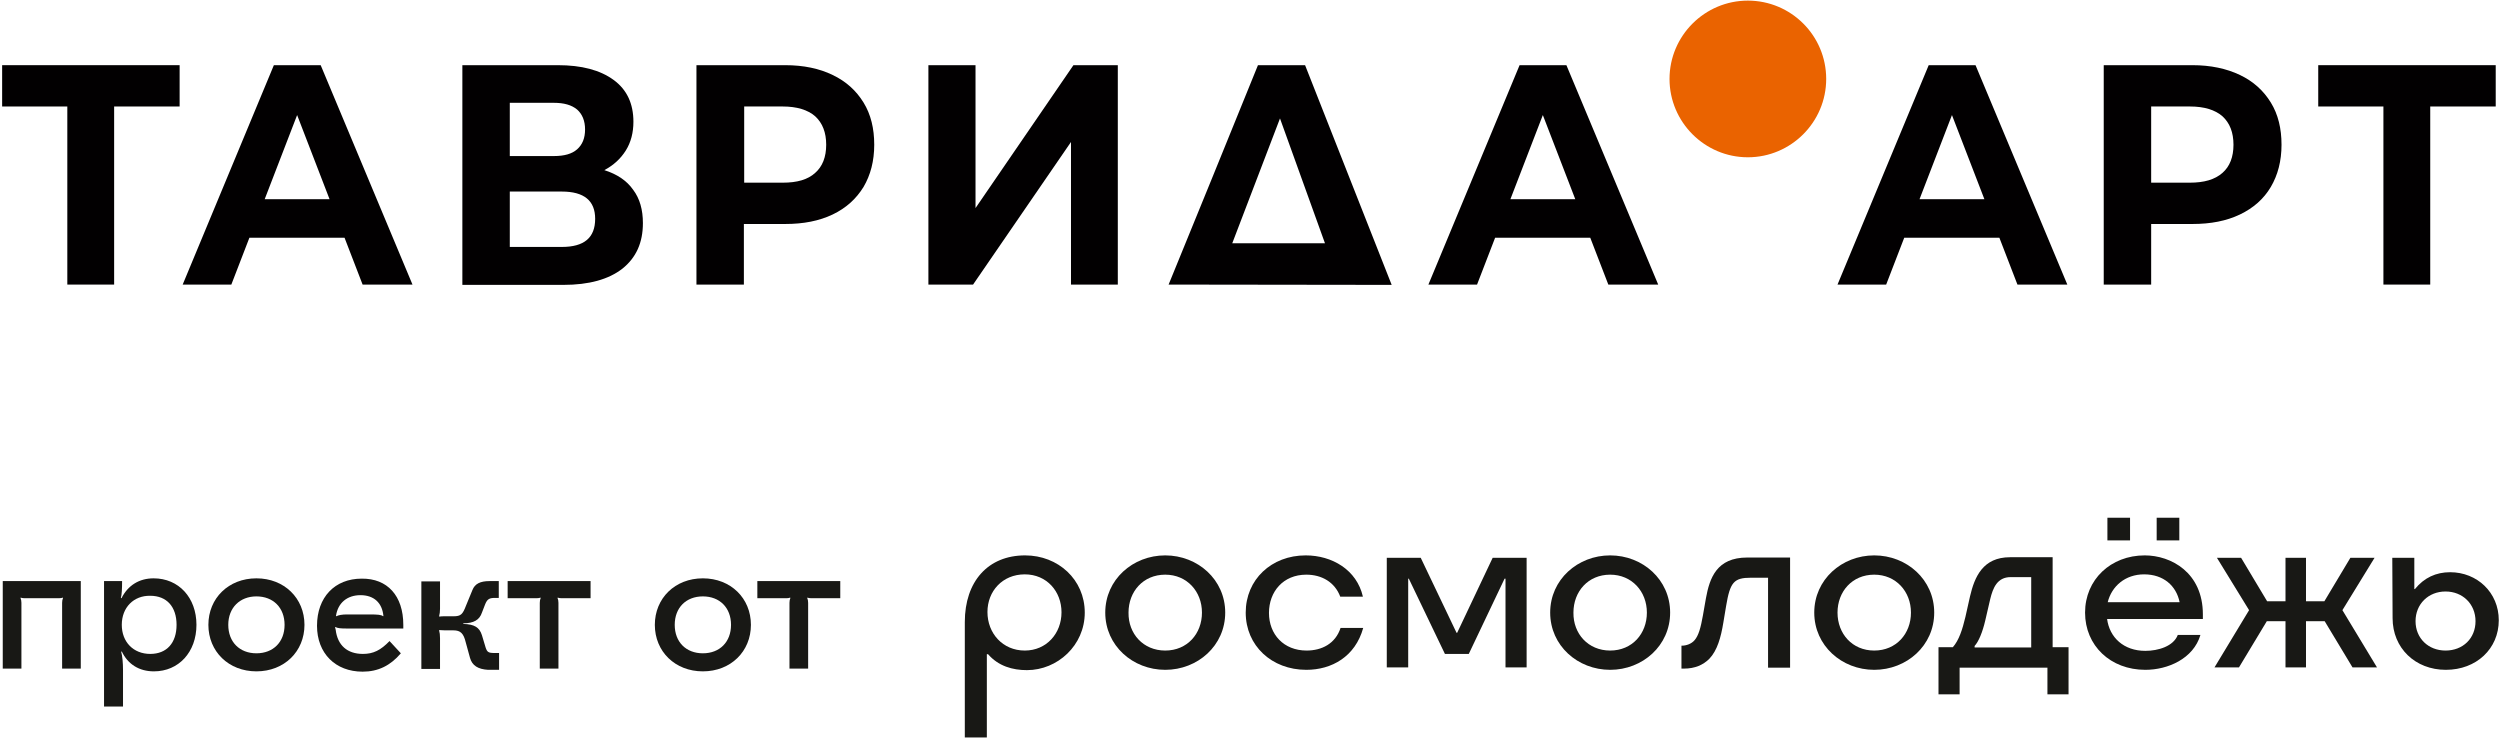
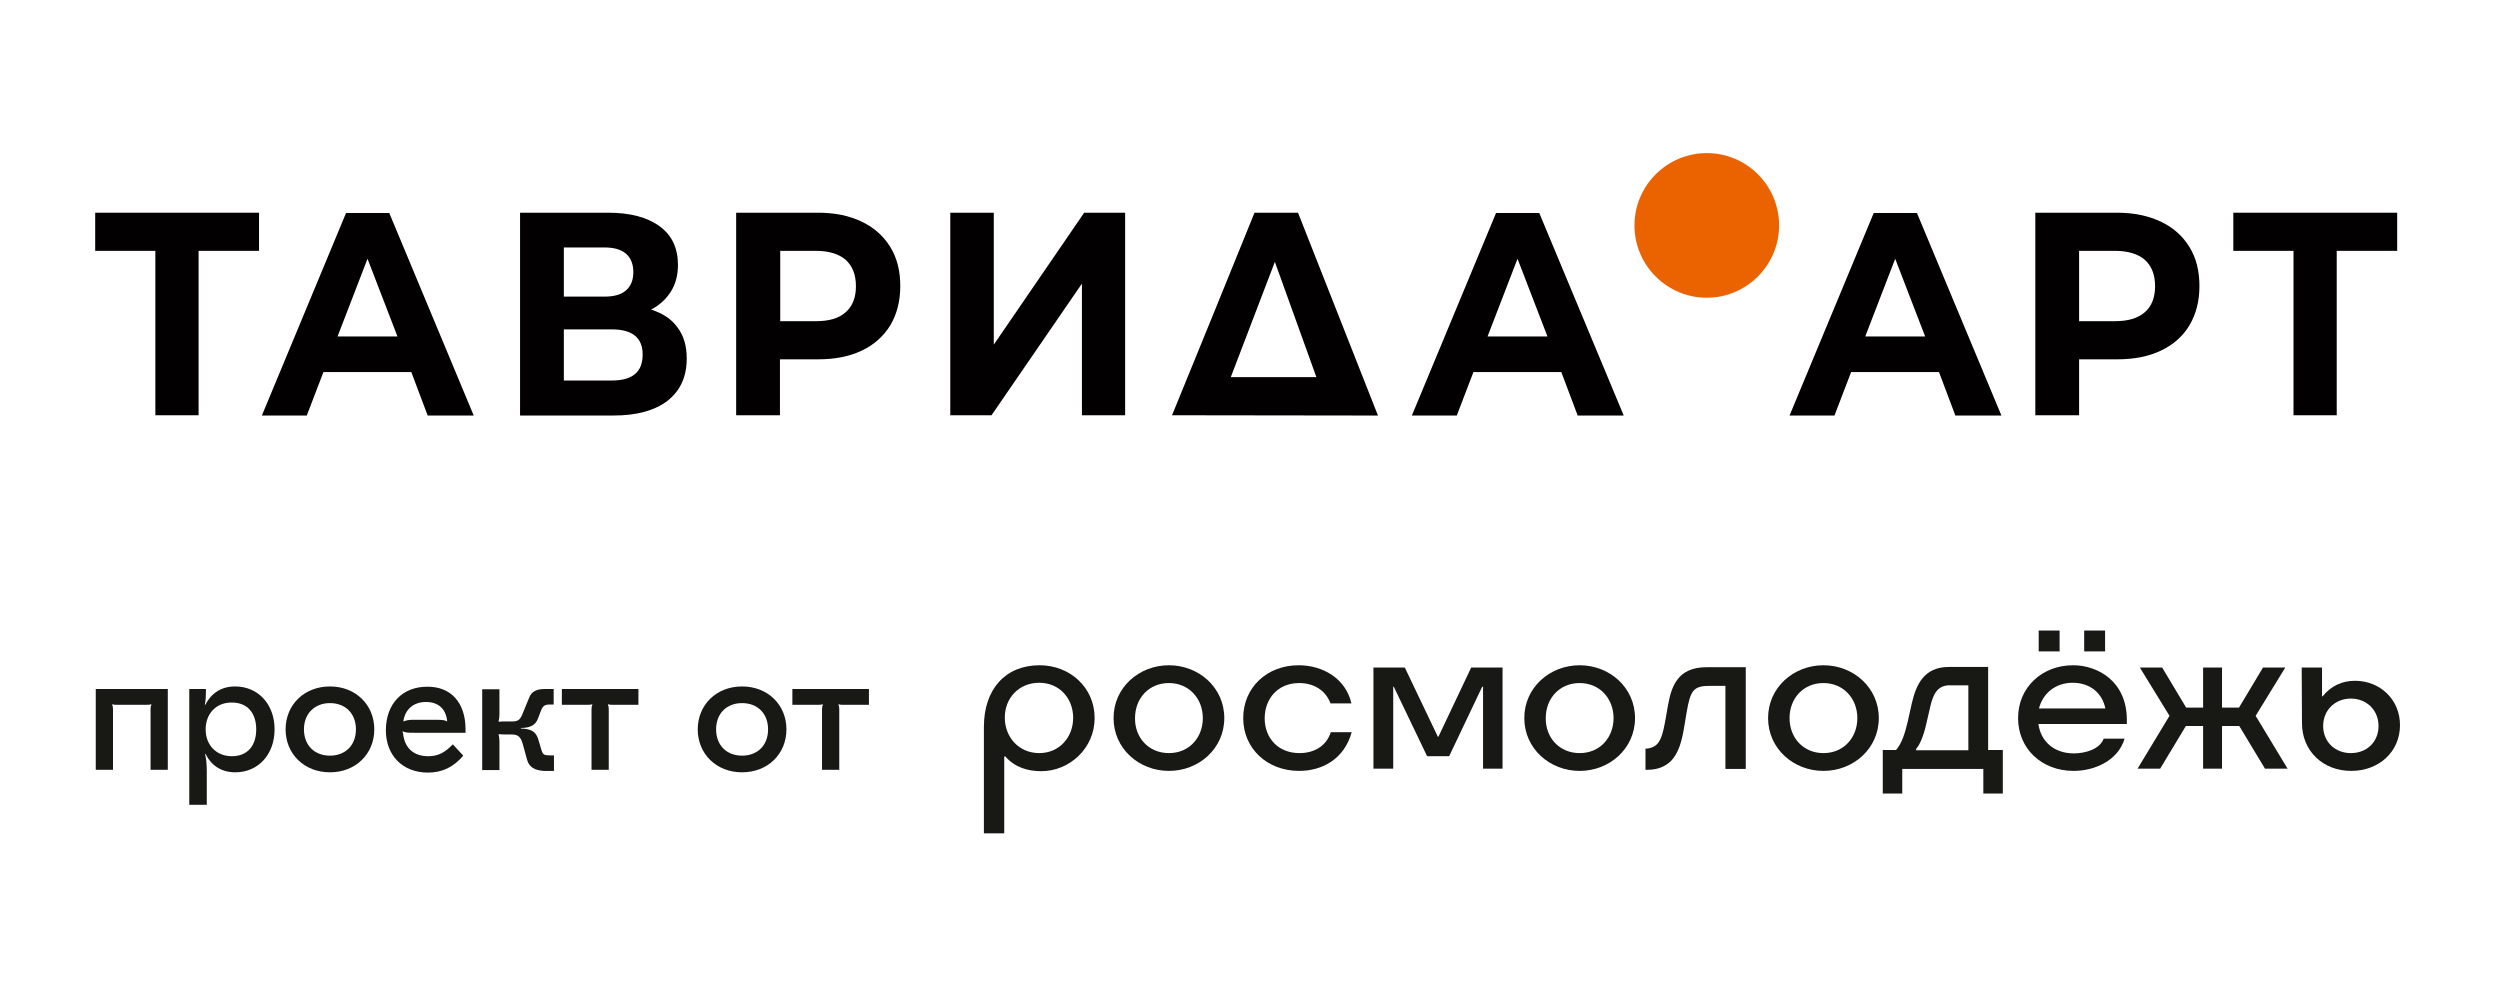
- <svg xmlns="http://www.w3.org/2000/svg" version="1.1" id="Слой_1" x="0px" y="0px" viewBox="0 0 817 241" style="enable-background:new 0 0 817 241;" xml:space="preserve">
+ <svg xmlns="http://www.w3.org/2000/svg" version="1.1" id="Слой_1" x="0px" y="0px" viewBox="0 0 885 348" style="enable-background:new 0 0 885 348;" xml:space="preserve">
  <style type="text/css">
	.st0{fill:#020001;}
	.st1{fill:#EA6300;}
	.st2{fill:#181815;}
</style>
-   <polygon class="st0" points="58.7,34.8 37.3,34.8 37.3,93 22,93 22,34.8 0.7,34.8 0.7,21.3 58.7,21.3 " />
-   <polygon class="st0" points="815.6,34.8 794.2,34.8 794.2,93 778.9,93 778.9,34.8 757.6,34.8 757.6,21.3 815.6,21.3 " />
-   <path class="st0" d="M112.6,77.7H81.5L75.6,93H59.7l29.8-71.7h15.3L134.8,93h-16.3L112.6,77.7z M107.7,65.1L97.1,37.6L86.5,65.1  H107.7z" />
-   <path class="st0" d="M206.9,62c2.2,2.9,3.2,6.6,3.2,10.9c0,6.4-2.2,11.3-6.7,14.9c-4.5,3.5-10.9,5.3-19.3,5.3h-33V21.3h31.2  c7.8,0,13.8,1.6,18.2,4.8s6.5,7.8,6.5,13.7c0,3.5-0.8,6.7-2.5,9.4c-1.7,2.7-4,4.8-7,6.4C201.6,56.9,204.8,59,206.9,62 M166.6,51H181  c3.4,0,5.9-0.7,7.6-2.2s2.6-3.6,2.6-6.5c0-2.8-0.9-5-2.6-6.5c-1.8-1.5-4.3-2.2-7.6-2.2h-14.4L166.6,51L166.6,51z M194.5,71.5  c0-5.9-3.6-8.9-10.9-8.9h-17v18.1h17C190.9,80.7,194.5,77.7,194.5,71.5" />
-   <path class="st0" d="M272.1,24.5c4.4,2.1,7.7,5.1,10.1,9s3.5,8.5,3.5,13.8c0,5.3-1.2,9.9-3.5,13.8c-2.4,3.9-5.7,6.9-10.1,9  c-4.4,2.1-9.5,3.1-15.5,3.1h-13.5V93h-15.5V21.3h29C262.6,21.3,267.8,22.4,272.1,24.5 M266.4,56.5c2.4-2.1,3.6-5.2,3.6-9.2  c0-4-1.2-7.1-3.6-9.3c-2.4-2.1-6-3.2-10.6-3.2h-12.6v24.9h12.6C260.5,59.7,264,58.7,266.4,56.5" />
-   <path class="st0" d="M732,24.5c4.4,2.1,7.7,5.1,10.1,9c2.4,3.9,3.5,8.5,3.5,13.8c0,5.3-1.2,9.9-3.5,13.8s-5.7,6.9-10.1,9  c-4.4,2.1-9.5,3.1-15.5,3.1H703V93h-15.5V21.3h29C722.4,21.3,727.6,22.4,732,24.5 M726.3,56.5c2.4-2.1,3.6-5.2,3.6-9.2  c0-4-1.2-7.1-3.6-9.3c-2.4-2.1-6-3.2-10.6-3.2H703v24.9h12.6C720.3,59.7,723.8,58.7,726.3,56.5" />
-   <polygon class="st0" points="303.4,21.3 318.8,21.3 318.8,68 350.8,21.3 365.3,21.3 365.3,93 350,93 350,46.4 318,93 303.4,93 " />
-   <path class="st0" d="M454.8,93.1l-72.9-0.1c9.8-23.9,19.5-47.8,29.2-71.7h15.4L454.8,93.1z M402.7,79.5H433l-14.7-40.8L402.7,79.5z" />
-   <path class="st0" d="M519.7,77.7h-31.1L482.7,93h-15.9l29.8-71.7h15.3L541.9,93h-16.3L519.7,77.7z M514.8,65.1l-10.6-27.5  l-10.6,27.5H514.8z" />
-   <path class="st0" d="M653.4,77.7h-31.1L616.4,93h-15.9l29.8-71.7h15.3L675.6,93h-16.3L653.4,77.7z M648.5,65.1l-10.6-27.5  l-10.6,27.5H648.5z" />
-   <path class="st1" d="M596.8,25.8c0,14.1-11.5,25.6-25.6,25.6c-14.1,0-25.6-11.5-25.6-25.6c0-14.1,11.5-25.6,25.6-25.6  S596.8,11.6,596.8,25.8" />
-   <path class="st2" d="M26.4,218.5h-6.1v-21.5c0-0.6,0.1-1.1,0.3-1.6l-0.1-0.1c-0.5,0.2-1,0.2-1.7,0.2H8.5c-0.7,0-1.2,0-1.7-0.2  l-0.1,0.1c0.2,0.5,0.3,1,0.3,1.6v21.5H0.9v-28.6h25.5L26.4,218.5L26.4,218.5z" />
-   <path class="st2" d="M64.2,204.2c0,8.9-5.8,15.2-13.9,15.2c-4.8,0-8.5-2.3-10.5-6.5l-0.2,0.1c0.4,1.4,0.6,3.6,0.6,6v11.9H34v-41h5.9  c0,2.5-0.1,4.5-0.4,5.5l0.2,0.1c2.1-4.2,5.8-6.5,10.5-6.5C58.4,189,64.2,195.3,64.2,204.2 M39.8,204.2c0,5.6,3.8,9.5,9.3,9.5  c5.4,0,8.6-3.6,8.6-9.5s-3.2-9.5-8.6-9.5C43.7,194.6,39.8,198.5,39.8,204.2" />
-   <path class="st2" d="M99.5,204.2c0,8.7-6.6,15.2-15.7,15.2s-15.7-6.5-15.7-15.2c0-8.7,6.6-15.2,15.7-15.2  C92.9,189,99.5,195.5,99.5,204.2 M74.6,204.2c0,5.6,3.7,9.3,9.2,9.3c5.5,0,9.2-3.7,9.2-9.3c0-5.6-3.7-9.3-9.2-9.3  C78.4,194.9,74.6,198.6,74.6,204.2" />
-   <path class="st2" d="M131.8,204.2v1.2h-18.4c-2.1,0-3.1-0.1-3.8-0.5l-0.1,0.1l0.2,0.8c0.6,5.1,3.8,7.9,8.9,7.9  c3.4,0,5.8-1.2,8.7-4.2l3.7,4c-3.4,4-7.4,6-12.5,6c-8.9,0-14.9-6-14.9-15c0-9.3,5.8-15.4,14.6-15.4  C126.6,189,131.8,194.7,131.8,204.2 M109.8,201.3l0.1,0.1c0.7-0.4,2-0.6,3.5-0.6h7.2c3,0,4,0.1,4.6,0.6l0.1-0.1  c-0.4-4.3-3.1-6.8-7.5-6.8C113.5,194.5,110.4,197,109.8,201.3" />
-   <path class="st2" d="M153.6,215l-1.4-5.1c-0.7-2.9-1.7-3.9-4-3.9h-2.7c-0.7,0-1.6-0.1-1.9-0.1l-0.1,0.1c0.2,0.8,0.3,1.4,0.3,2.6v10  h-6.1v-28.6h6.1v8.9c0,1-0.1,1.7-0.3,2.5l0.1,0.1c0.4-0.1,1.2-0.1,1.9-0.1h2.7c2.4,0,3-0.6,4.1-3.5l2.1-5.1c0.8-2,2.5-2.9,5.6-2.9h3  v5.5h-1.3c-1.8,0-2.5,0.4-3.2,2.2l-1,2.6c-0.8,2.4-2.7,3.5-6.1,3.5v0.2c3.6,0.1,5.3,1.1,6.1,3.7l1.2,4c0.5,1.5,0.9,1.8,2.9,1.8h1.5  v5.5h-3.6C156.2,218.7,154.3,217.5,153.6,215" />
-   <path class="st2" d="M193,189.9v5.6h-9c-0.7,0-1.2,0-1.7-0.2l-0.1,0.1c0.2,0.5,0.3,1,0.3,1.6v21.5h-6.1v-21.5c0-0.6,0.1-1.1,0.3-1.6  l-0.1-0.1c-0.5,0.2-1,0.2-1.7,0.2h-9v-5.6H193z" />
-   <path class="st2" d="M245.4,204.2c0,8.7-6.6,15.2-15.7,15.2s-15.7-6.5-15.7-15.2c0-8.7,6.6-15.2,15.7-15.2  C238.8,189,245.4,195.5,245.4,204.2 M220.5,204.2c0,5.6,3.7,9.3,9.2,9.3c5.5,0,9.2-3.7,9.2-9.3c0-5.6-3.7-9.3-9.2-9.3  C224.2,194.9,220.5,198.6,220.5,204.2" />
-   <path class="st2" d="M274.6,189.9v5.6h-9c-0.7,0-1.2,0-1.7-0.2l-0.1,0.1c0.2,0.5,0.3,1,0.3,1.6v21.5h-6.1v-21.5  c0-0.6,0.1-1.1,0.3-1.6l-0.1-0.1c-0.5,0.2-1,0.2-1.7,0.2h-9v-5.6H274.6z" />
-   <path class="st2" d="M335,181.5c10.8,0,19.5,7.9,19.5,18.7c0,10.7-8.9,18.8-18.9,18.8c-4.7,0-9.3-1.3-12.7-5.2h-0.4v27.2h-7.2v-37.7  C315.3,190,322.9,181.5,335,181.5 M334.9,212.6c7.1,0,12-5.6,12-12.5c0-6.8-4.8-12.4-12-12.4c-7.3,0-12.2,5.5-12.2,12.3  C322.7,207,327.7,212.6,334.9,212.6" />
-   <path class="st2" d="M361.2,200.2c0-10.8,9-18.7,19.6-18.7c10.6,0,19.6,7.9,19.6,18.7c0,10.8-9,18.7-19.6,18.7  C370.2,218.9,361.2,211,361.2,200.2 M380.8,212.6c7.2,0,12-5.5,12-12.4c0-6.9-4.9-12.4-12-12.4c-7.2,0-12,5.5-12,12.4  C368.7,207.1,373.6,212.6,380.8,212.6" />
-   <path class="st2" d="M426.9,218.9c-11.3,0-19.8-7.9-19.8-18.7c0-10.8,8.4-18.7,19.6-18.7c8.6,0,16.7,4.7,18.7,13.5H438  c-1.8-4.8-6.1-7.2-11.1-7.2c-7.6,0-12.2,5.6-12.2,12.5c0,7,4.8,12.3,12.3,12.3c4.9,0,9.4-2.2,11.1-7.4h7.4  C442.9,214.6,435.2,218.9,426.9,218.9" />
-   <polygon class="st2" points="472.2,213.7 460.4,189.1 460.2,189.1 460.2,218.1 453.2,218.1 453.2,182.3 464.3,182.3 476,206.8   476.2,206.8 487.8,182.3 498.9,182.3 498.9,218.1 492,218.1 492,189.1 491.7,189.1 480,213.7 " />
-   <path class="st2" d="M506.6,200.2c0-10.8,9-18.7,19.6-18.7s19.6,7.9,19.6,18.7c0,10.8-9,18.7-19.6,18.7  C515.6,218.9,506.6,211,506.6,200.2 M526.2,212.6c7.2,0,12-5.5,12-12.4c0-6.9-4.9-12.4-12-12.4c-7.2,0-12,5.5-12,12.4  C514.1,207.1,519,212.6,526.2,212.6" />
-   <path class="st2" d="M549.5,218.5V211h0.2c1.4,0,3.1-0.6,4.1-1.8c1.3-1.5,2-4.1,2.7-8l1-5.7c1.2-6.6,3.5-13.3,13.5-13.3h14v36h-7.2  v-29.4h-5.6c-5.6,0-6.8,1.5-8.1,9.2l-0.9,5.4c-0.8,4.9-2,9.2-4.6,11.9c-2,2-4.7,3.2-8.3,3.2L549.5,218.5L549.5,218.5z" />
-   <path class="st2" d="M592.9,200.2c0-10.8,9-18.7,19.6-18.7s19.6,7.9,19.6,18.7c0,10.8-9,18.7-19.6,18.7  C601.9,218.9,592.9,211,592.9,200.2 M612.5,212.6c7.2,0,12-5.5,12-12.4c0-6.9-4.9-12.4-12-12.4c-7.2,0-12,5.5-12,12.4  C600.5,207.1,605.3,212.6,612.5,212.6" />
-   <path class="st2" d="M640.4,226.9h-6.9v-15.4h4.7c2-2.3,3.1-5.7,4.1-9.9l1.5-6.7c1.5-6.4,4.2-12.8,13.1-12.8h13.9v29.4h5.2v15.4  h-6.9v-8.7h-28.7L640.4,226.9L640.4,226.9z M663.8,211.6v-23h-6.7c-4.4,0-5.8,3.5-6.7,7.2l-1.6,6.9c-0.9,3.9-2.2,7-3.5,8.4v0.5  L663.8,211.6L663.8,211.6z" />
-   <path class="st2" d="M701.1,218.9c-11.4,0-19.7-7.9-19.7-18.7c0-10.8,8.4-18.7,19.5-18.7c8.6,0,19,5.6,19,19.3v1.5h-31.3  c0.8,6,5.4,10.4,12.5,10.4c4.2,0,9.2-1.5,10.6-5.2h7.4C716.8,215.3,708.4,218.9,701.1,218.9 M688.7,169.2h7.4v7.4h-7.4V169.2z   M712.3,196.8c-1.1-5.4-5.3-9.1-11.6-9.1c-6.2,0-10.6,3.9-11.9,9.1H712.3z M704.8,169.2h7.4v7.4h-7.4V169.2z" />
-   <polygon class="st2" points="753.6,182.3 753.6,196.5 759.6,196.5 768.1,182.3 776,182.3 765.5,199.4 776.8,218.1 768.8,218.1   759.7,203 753.6,203 753.6,218.1 746.9,218.1 746.9,203 740.8,203 731.7,218.1 723.7,218.1 735,199.4 724.5,182.3 732.4,182.3   740.9,196.5 746.9,196.5 746.9,182.3 " />
-   <path class="st2" d="M781.9,202l-0.1-19.7h7.2l0,10.2h0.2c3-3.7,6.9-5.5,11.5-5.5c8.8,0,15.9,6.6,15.9,15.7  c0,9.3-7.3,16.2-17.3,16.2C789.3,218.9,781.9,211.8,781.9,202 M799.2,212.6c5.7,0,9.8-4,9.8-9.6s-4.2-9.7-9.8-9.7  c-5.6,0-9.8,4.1-9.8,9.7S793.6,212.6,799.2,212.6" />
+   <polygon class="st0" points="91.7,88.8 70.3,88.8 70.3,147 55,147 55,88.8 33.7,88.8 33.7,75.3 91.7,75.3 " />
+   <polygon class="st0" points="848.6,88.8 827.2,88.8 827.2,147 811.9,147 811.9,88.8 790.6,88.8 790.6,75.3 848.6,75.3 " />
+   <path class="st0" d="M145.6,131.7h-31.1l-5.9,15.4H92.7l29.8-71.7h15.3l29.9,71.7h-16.3L145.6,131.7z M140.7,119.1l-10.6-27.5  l-10.6,27.5H140.7z" />
+   <path class="st0" d="M239.9,116c2.2,2.9,3.2,6.6,3.2,10.9c0,6.4-2.2,11.3-6.7,14.9c-4.5,3.5-10.9,5.3-19.3,5.3h-33V75.3h31.2  c7.8,0,13.8,1.6,18.2,4.8s6.5,7.8,6.5,13.7c0,3.5-0.8,6.7-2.5,9.4c-1.7,2.7-4,4.8-7,6.4C234.6,110.9,237.8,113,239.9,116 M199.6,105  H214c3.4,0,5.9-0.7,7.6-2.2s2.6-3.6,2.6-6.5c0-2.8-0.9-5-2.6-6.5c-1.8-1.5-4.3-2.2-7.6-2.2h-14.4L199.6,105L199.6,105z M227.5,125.5  c0-5.9-3.6-8.9-10.9-8.9h-17v18.1h17C223.9,134.7,227.5,131.7,227.5,125.5" />
+   <path class="st0" d="M305.1,78.5c4.4,2.1,7.7,5.1,10.1,9s3.5,8.5,3.5,13.8c0,5.3-1.2,9.9-3.5,13.8c-2.4,3.9-5.7,6.9-10.1,9  c-4.4,2.1-9.5,3.1-15.5,3.1h-13.5V147h-15.5V75.3h29C295.6,75.3,300.8,76.4,305.1,78.5 M299.4,110.5c2.4-2.1,3.6-5.2,3.6-9.2  c0-4-1.2-7.1-3.6-9.3c-2.4-2.1-6-3.2-10.6-3.2h-12.6v24.9h12.6C293.5,113.7,297,112.7,299.4,110.5" />
+   <path class="st0" d="M765,78.5c4.4,2.1,7.7,5.1,10.1,9c2.4,3.9,3.5,8.5,3.5,13.8c0,5.3-1.2,9.9-3.5,13.8s-5.7,6.9-10.1,9  c-4.4,2.1-9.5,3.1-15.5,3.1H736V147h-15.5V75.3h29C755.4,75.3,760.6,76.4,765,78.5 M759.3,110.5c2.4-2.1,3.6-5.2,3.6-9.2  c0-4-1.2-7.1-3.6-9.3c-2.4-2.1-6-3.2-10.6-3.2H736v24.9h12.6C753.3,113.7,756.8,112.7,759.3,110.5" />
+   <polygon class="st0" points="336.4,75.3 351.8,75.3 351.8,122 383.8,75.3 398.3,75.3 398.3,147 383,147 383,100.4 351,147   336.4,147 " />
+   <path class="st0" d="M487.8,147.1l-72.9-0.1c9.8-23.9,19.5-47.8,29.2-71.7h15.4L487.8,147.1z M435.7,133.5H466l-14.7-40.8  L435.7,133.5z" />
+   <path class="st0" d="M552.7,131.7h-31.1l-5.9,15.4h-15.9l29.8-71.7h15.3l29.9,71.7h-16.3L552.7,131.7z M547.8,119.1l-10.6-27.5  l-10.6,27.5H547.8z" />
+   <path class="st0" d="M686.4,131.7h-31.1l-5.9,15.4h-15.9l29.8-71.7h15.3l29.9,71.7h-16.3L686.4,131.7z M681.5,119.1l-10.6-27.5  l-10.6,27.5H681.5z" />
+   <path class="st1" d="M629.8,79.8c0,14.1-11.5,25.6-25.6,25.6c-14.1,0-25.6-11.5-25.6-25.6c0-14.1,11.5-25.6,25.6-25.6  S629.8,65.6,629.8,79.8" />
+   <path class="st2" d="M59.4,272.5h-6.1v-21.5c0-0.6,0.1-1.1,0.3-1.6l-0.1-0.1c-0.5,0.2-1,0.2-1.7,0.2H41.5c-0.7,0-1.2,0-1.7-0.2  l-0.1,0.1c0.2,0.5,0.3,1,0.3,1.6v21.5h-6.1v-28.6h25.5L59.4,272.5L59.4,272.5z" />
+   <path class="st2" d="M97.2,258.2c0,8.9-5.8,15.2-13.9,15.2c-4.8,0-8.5-2.3-10.5-6.5l-0.2,0.1c0.4,1.4,0.6,3.6,0.6,6v11.9H67v-41h5.9  c0,2.5-0.1,4.5-0.4,5.5l0.2,0.1c2.1-4.2,5.8-6.5,10.5-6.5C91.4,243,97.2,249.3,97.2,258.2 M72.8,258.2c0,5.6,3.8,9.5,9.3,9.5  c5.4,0,8.6-3.6,8.6-9.5s-3.2-9.5-8.6-9.5C76.7,248.6,72.8,252.5,72.8,258.2" />
+   <path class="st2" d="M132.5,258.2c0,8.7-6.6,15.2-15.7,15.2s-15.7-6.5-15.7-15.2c0-8.7,6.6-15.2,15.7-15.2  C125.9,243,132.5,249.5,132.5,258.2 M107.6,258.2c0,5.6,3.7,9.3,9.2,9.3c5.5,0,9.2-3.7,9.2-9.3c0-5.6-3.7-9.3-9.2-9.3  C111.4,248.9,107.6,252.6,107.6,258.2" />
+   <path class="st2" d="M164.8,258.2v1.2h-18.4c-2.1,0-3.1-0.1-3.8-0.5l-0.1,0.1l0.2,0.8c0.6,5.1,3.8,7.9,8.9,7.9  c3.4,0,5.8-1.2,8.7-4.2l3.7,4c-3.4,4-7.4,6-12.5,6c-8.9,0-14.9-6-14.9-15c0-9.3,5.8-15.4,14.6-15.4  C159.6,243,164.8,248.7,164.8,258.2 M142.8,255.3l0.1,0.1c0.7-0.4,2-0.6,3.5-0.6h7.2c3,0,4,0.1,4.6,0.6l0.1-0.1  c-0.4-4.3-3.1-6.8-7.5-6.8C146.5,248.5,143.4,251,142.8,255.3" />
+   <path class="st2" d="M186.6,269l-1.4-5.1c-0.7-2.9-1.7-3.9-4-3.9h-2.7c-0.7,0-1.6-0.1-1.9-0.1l-0.1,0.1c0.2,0.8,0.3,1.4,0.3,2.6v10  h-6.1v-28.6h6.1v8.9c0,1-0.1,1.7-0.3,2.5l0.1,0.1c0.4-0.1,1.2-0.1,1.9-0.1h2.7c2.4,0,3-0.6,4.1-3.5l2.1-5.1c0.8-2,2.5-2.9,5.6-2.9h3  v5.5h-1.3c-1.8,0-2.5,0.4-3.2,2.2l-1,2.6c-0.8,2.4-2.7,3.5-6.1,3.5v0.2c3.6,0.1,5.3,1.1,6.1,3.7l1.2,4c0.5,1.5,0.9,1.8,2.9,1.8h1.5  v5.5h-3.6C189.2,272.7,187.3,271.5,186.6,269" />
+   <path class="st2" d="M226,243.9v5.6h-9c-0.7,0-1.2,0-1.7-0.2l-0.1,0.1c0.2,0.5,0.3,1,0.3,1.6v21.5h-6.1v-21.5c0-0.6,0.1-1.1,0.3-1.6  l-0.1-0.1c-0.5,0.2-1,0.2-1.7,0.2h-9v-5.6H226z" />
+   <path class="st2" d="M278.4,258.2c0,8.7-6.6,15.2-15.7,15.2s-15.7-6.5-15.7-15.2c0-8.7,6.6-15.2,15.7-15.2  C271.8,243,278.4,249.5,278.4,258.2 M253.5,258.2c0,5.6,3.7,9.3,9.2,9.3c5.5,0,9.2-3.7,9.2-9.3c0-5.6-3.7-9.3-9.2-9.3  C257.2,248.9,253.5,252.6,253.5,258.2" />
+   <path class="st2" d="M307.6,243.9v5.6h-9c-0.7,0-1.2,0-1.7-0.2l-0.1,0.1c0.2,0.5,0.3,1,0.3,1.6v21.5h-6.1v-21.5  c0-0.6,0.1-1.1,0.3-1.6l-0.1-0.1c-0.5,0.2-1,0.2-1.7,0.2h-9v-5.6H307.6z" />
+   <path class="st2" d="M368,235.5c10.8,0,19.5,7.9,19.5,18.7c0,10.7-8.9,18.8-18.9,18.8c-4.7,0-9.3-1.3-12.7-5.2h-0.4v27.2h-7.2v-37.7  C348.3,244,355.9,235.5,368,235.5 M367.9,266.6c7.1,0,12-5.6,12-12.5c0-6.8-4.8-12.4-12-12.4c-7.3,0-12.2,5.5-12.2,12.3  C355.7,261,360.7,266.6,367.9,266.6" />
+   <path class="st2" d="M394.2,254.2c0-10.8,9-18.7,19.6-18.7c10.6,0,19.6,7.9,19.6,18.7c0,10.8-9,18.7-19.6,18.7  C403.2,272.9,394.2,265,394.2,254.2 M413.8,266.6c7.2,0,12-5.5,12-12.4c0-6.9-4.9-12.4-12-12.4c-7.2,0-12,5.5-12,12.4  C401.7,261.1,406.6,266.6,413.8,266.6" />
+   <path class="st2" d="M459.9,272.9c-11.3,0-19.8-7.9-19.8-18.7c0-10.8,8.4-18.7,19.6-18.7c8.6,0,16.7,4.7,18.7,13.5H471  c-1.8-4.8-6.1-7.2-11.1-7.2c-7.6,0-12.2,5.6-12.2,12.5c0,7,4.8,12.3,12.3,12.3c4.9,0,9.4-2.2,11.1-7.4h7.4  C475.9,268.6,468.2,272.9,459.9,272.9" />
+   <polygon class="st2" points="505.2,267.7 493.4,243.1 493.2,243.1 493.2,272.1 486.2,272.1 486.2,236.3 497.3,236.3 509,260.8   509.2,260.8 520.8,236.3 531.9,236.3 531.9,272.1 525,272.1 525,243.1 524.7,243.1 513,267.7 " />
+   <path class="st2" d="M539.6,254.2c0-10.8,9-18.7,19.6-18.7s19.6,7.9,19.6,18.7c0,10.8-9,18.7-19.6,18.7  C548.6,272.9,539.6,265,539.6,254.2 M559.2,266.6c7.2,0,12-5.5,12-12.4c0-6.9-4.9-12.4-12-12.4c-7.2,0-12,5.5-12,12.4  C547.1,261.1,552,266.6,559.2,266.6" />
+   <path class="st2" d="M582.5,272.5V265h0.2c1.4,0,3.1-0.6,4.1-1.8c1.3-1.5,2-4.1,2.7-8l1-5.7c1.2-6.6,3.5-13.3,13.5-13.3h14v36h-7.2  v-29.4h-5.6c-5.6,0-6.8,1.5-8.1,9.2l-0.9,5.4c-0.8,4.9-2,9.2-4.6,11.9c-2,2-4.7,3.2-8.3,3.2L582.5,272.5L582.5,272.5z" />
+   <path class="st2" d="M625.9,254.2c0-10.8,9-18.7,19.6-18.7s19.6,7.9,19.6,18.7c0,10.8-9,18.7-19.6,18.7  C634.9,272.9,625.9,265,625.9,254.2 M645.5,266.6c7.2,0,12-5.5,12-12.4c0-6.9-4.9-12.4-12-12.4c-7.2,0-12,5.5-12,12.4  C633.5,261.1,638.3,266.6,645.5,266.6" />
+   <path class="st2" d="M673.4,280.9h-6.9v-15.4h4.7c2-2.3,3.1-5.7,4.1-9.9l1.5-6.7c1.5-6.4,4.2-12.8,13.1-12.8h13.9v29.4h5.2v15.4  h-6.9v-8.7h-28.7L673.4,280.9L673.4,280.9z M696.8,265.6v-23h-6.7c-4.4,0-5.8,3.5-6.7,7.2l-1.6,6.9c-0.9,3.9-2.2,7-3.5,8.4v0.5  L696.8,265.6L696.8,265.6z" />
+   <path class="st2" d="M734.1,272.9c-11.4,0-19.7-7.9-19.7-18.7c0-10.8,8.4-18.7,19.5-18.7c8.6,0,19,5.6,19,19.3v1.5h-31.3  c0.8,6,5.4,10.4,12.5,10.4c4.2,0,9.2-1.5,10.6-5.2h7.4C749.8,269.3,741.4,272.9,734.1,272.9 M721.7,223.2h7.4v7.4h-7.4V223.2z   M745.3,250.8c-1.1-5.4-5.3-9.1-11.6-9.1c-6.2,0-10.6,3.9-11.9,9.1H745.3z M737.8,223.2h7.4v7.4h-7.4V223.2z" />
+   <polygon class="st2" points="786.6,236.3 786.6,250.5 792.6,250.5 801.1,236.3 809,236.3 798.5,253.4 809.8,272.1 801.8,272.1   792.7,257 786.6,257 786.6,272.1 779.9,272.1 779.9,257 773.8,257 764.7,272.1 756.7,272.1 768,253.4 757.5,236.3 765.4,236.3   773.9,250.5 779.9,250.5 779.9,236.3 " />
+   <path class="st2" d="M814.9,256l-0.1-19.7h7.2l0,10.2h0.2c3-3.7,6.9-5.5,11.5-5.5c8.8,0,15.9,6.6,15.9,15.7  c0,9.3-7.3,16.2-17.3,16.2C822.3,272.9,814.9,265.8,814.9,256 M832.2,266.6c5.7,0,9.8-4,9.8-9.6s-4.2-9.7-9.8-9.7  c-5.6,0-9.8,4.1-9.8,9.7S826.6,266.6,832.2,266.6" />
</svg>
